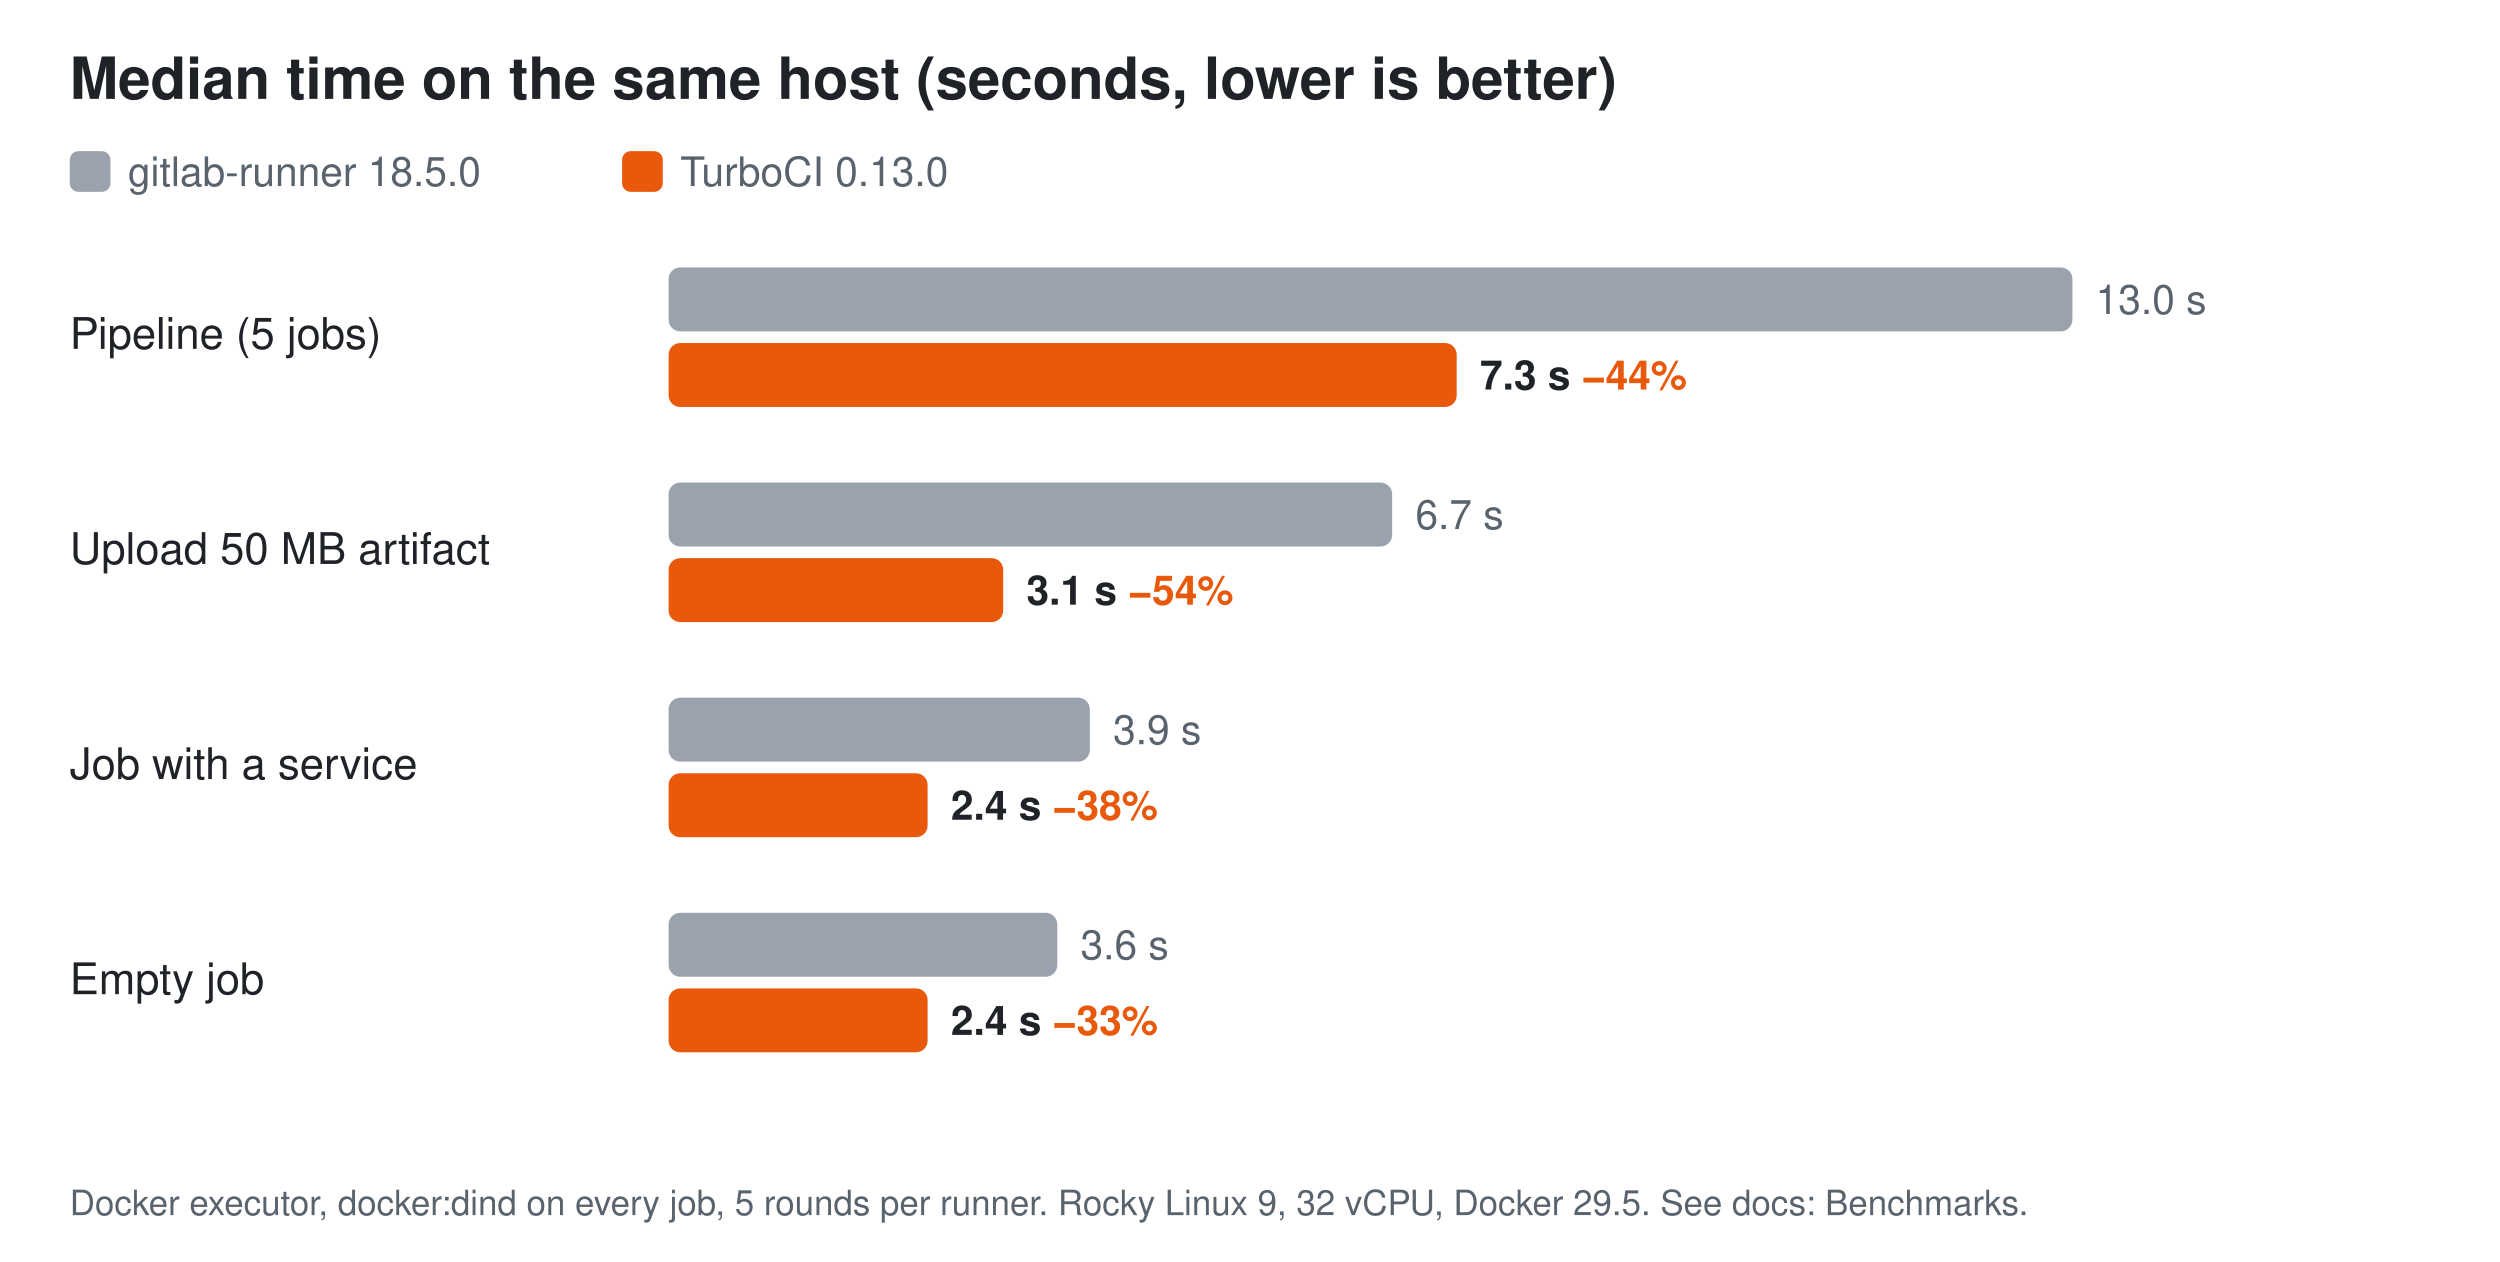
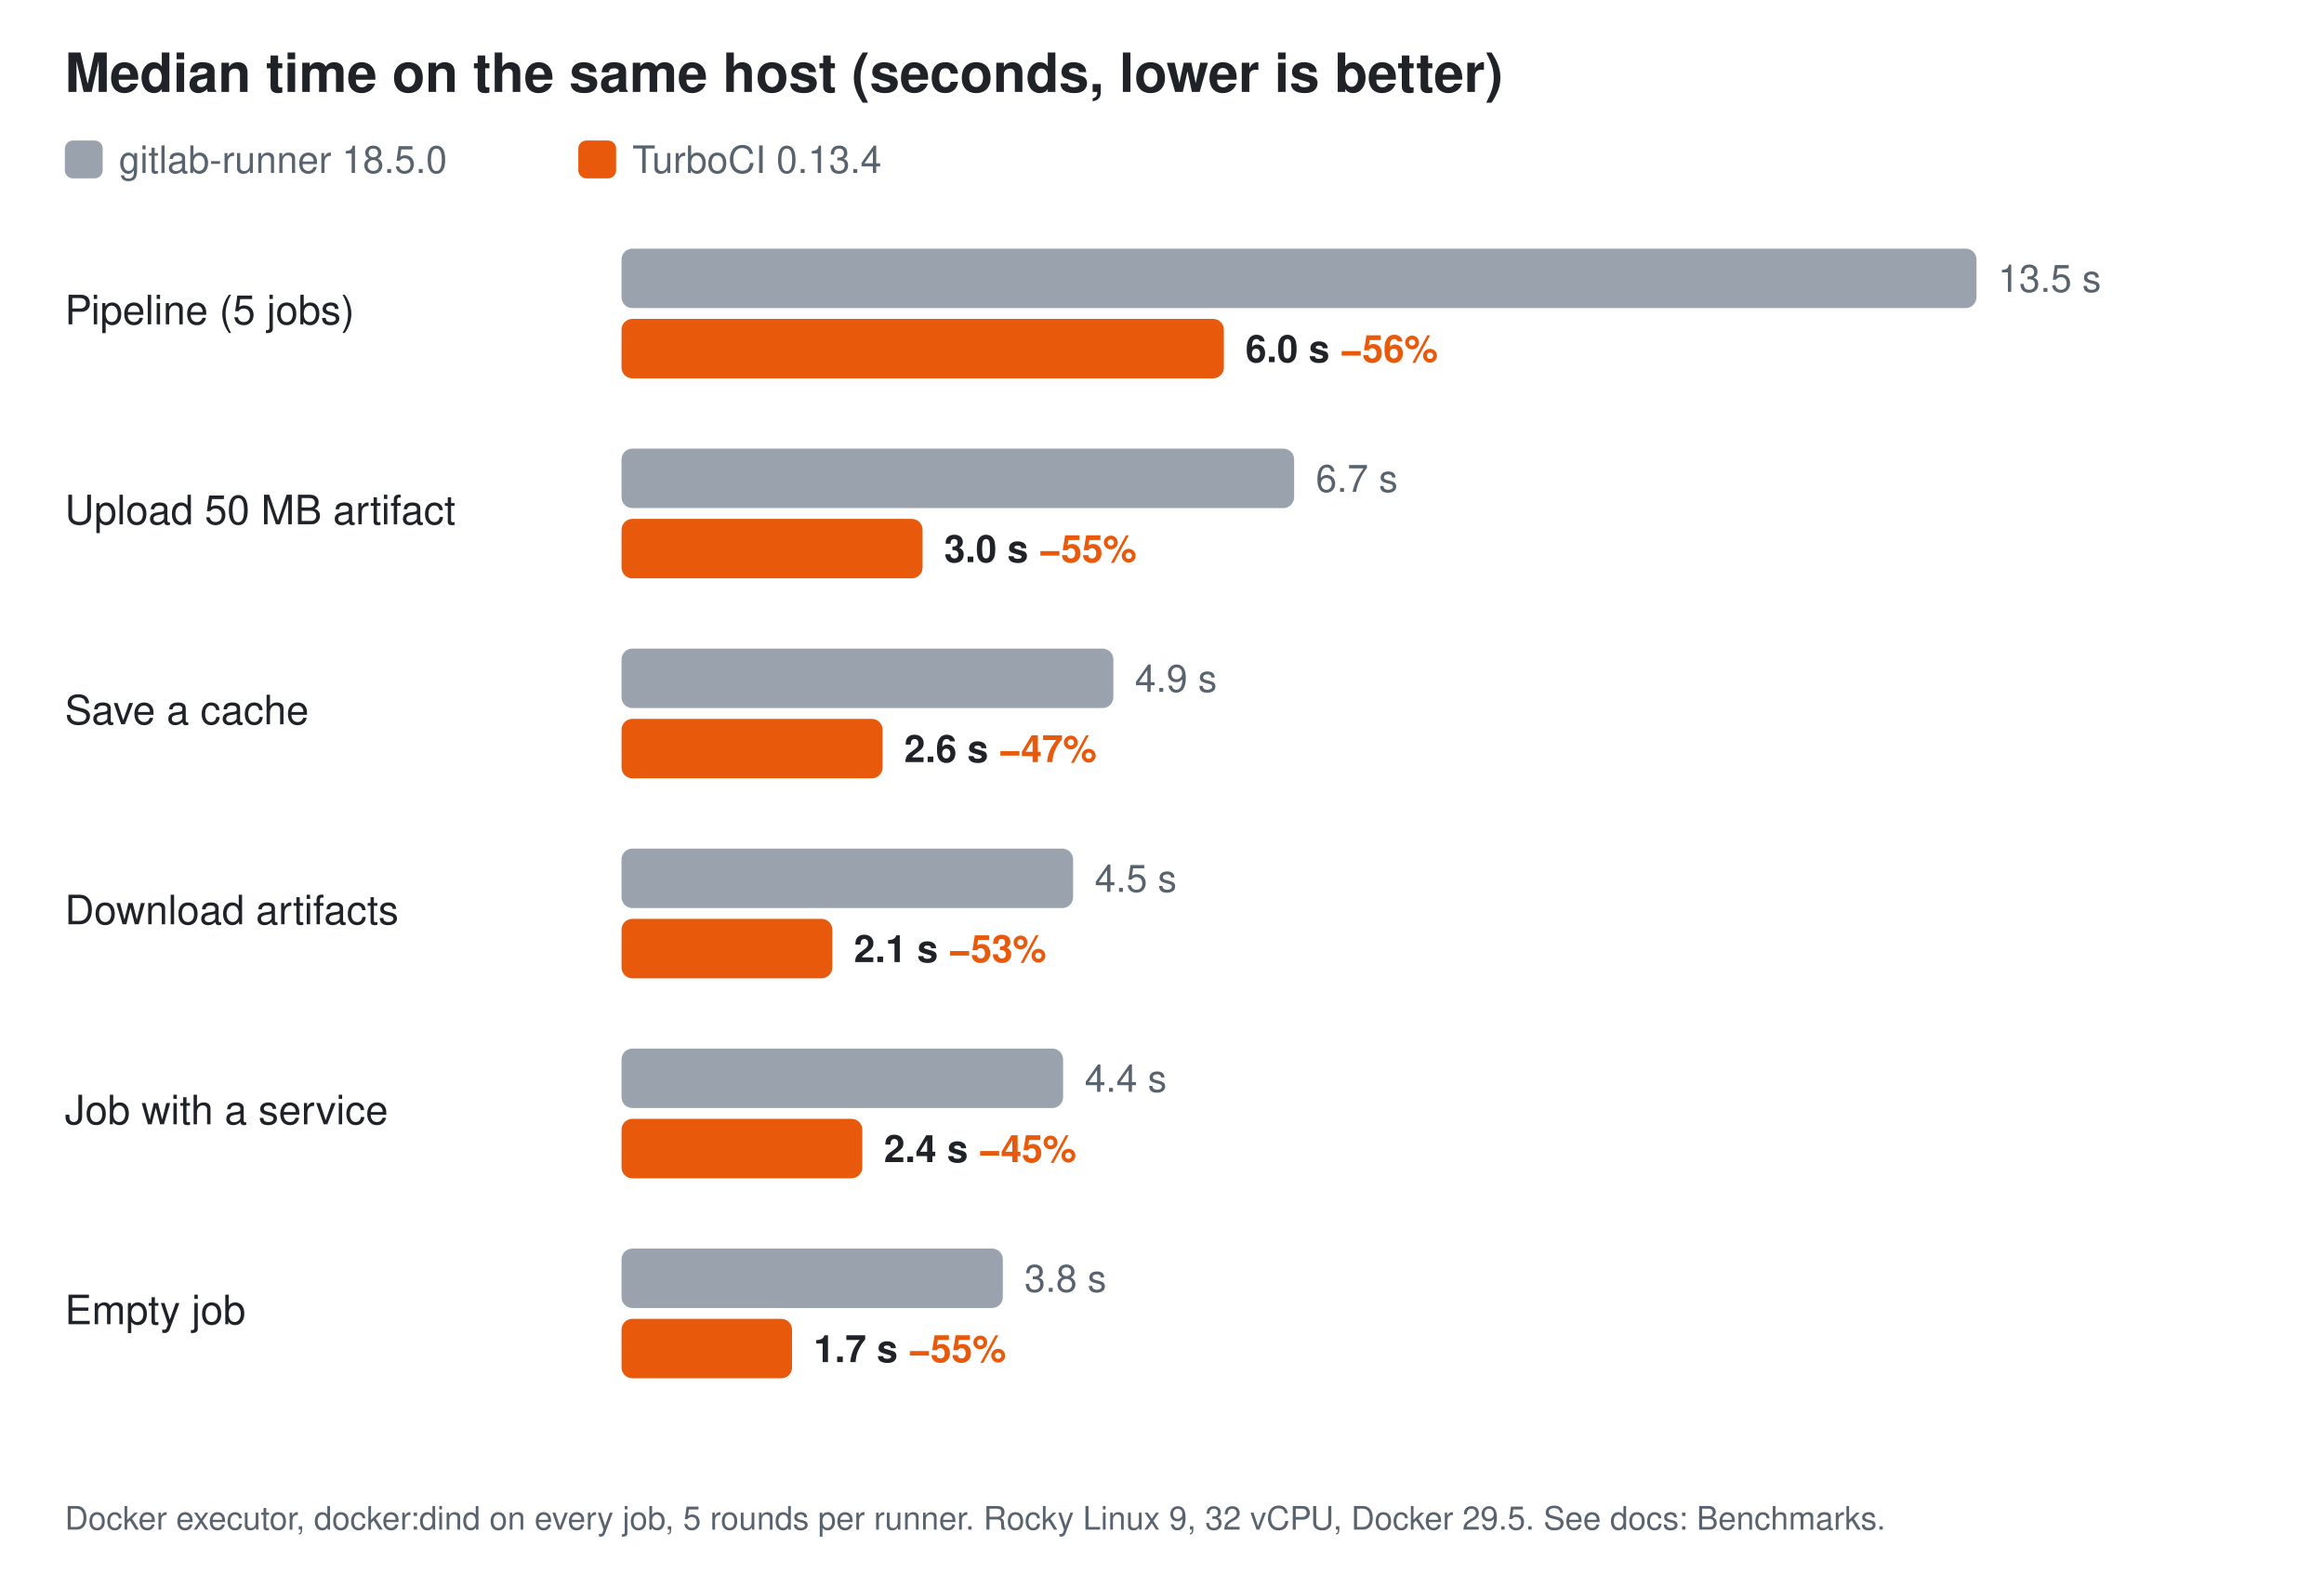
- <svg xmlns="http://www.w3.org/2000/svg" width="860" height="434" viewBox="0 0 860 434" font-family="-apple-system,BlinkMacSystemFont,'Segoe UI',Helvetica,Arial,sans-serif">
+ <svg xmlns="http://www.w3.org/2000/svg" width="860" height="582" viewBox="0 0 860 582" font-family="-apple-system,BlinkMacSystemFont,'Segoe UI',Helvetica,Arial,sans-serif">
  <text x="24" y="34" font-size="20" font-weight="600" fill="#1f2328">Median time on the same host (seconds, lower is better)</text>
  <rect x="24" y="52" width="14" height="14" rx="3" fill="#9aa3ad" />
  <text x="44" y="64" font-size="14" fill="#59636e">gitlab-runner 18.5.0</text>
  <rect x="214" y="52" width="14" height="14" rx="3" fill="#e8590c" />
-   <text x="234" y="64" font-size="14" fill="#59636e">TurboCI 0.13.0</text>
+   <text x="234" y="64" font-size="14" fill="#59636e">TurboCI 0.13.4</text>
  <text x="24" y="120" font-size="15" fill="#1f2328">Pipeline (5 jobs)</text>
-   <rect x="230" y="92" width="482.9" height="22" rx="4" fill="#9aa3ad" />
-   <text x="720.9" y="108" font-size="14" fill="#59636e">13.0 s</text>
-   <rect x="230" y="118" width="271.1" height="22" rx="4" fill="#e8590c" />
-   <text x="509.1" y="134" font-size="14" font-weight="600" fill="#1f2328">7.3 s  <tspan fill="#e8590c">−44%</tspan>
+   <rect x="230" y="92" width="501.4" height="22" rx="4" fill="#9aa3ad" />
+   <text x="739.4" y="108" font-size="14" fill="#59636e">13.5 s</text>
+   <rect x="230" y="118" width="222.9" height="22" rx="4" fill="#e8590c" />
+   <text x="460.9" y="134" font-size="14" font-weight="600" fill="#1f2328">6.0 s  <tspan fill="#e8590c">−56%</tspan>
  </text>
  <text x="24" y="194" font-size="15" fill="#1f2328">Upload 50 MB artifact</text>
  <rect x="230" y="166" width="248.9" height="22" rx="4" fill="#9aa3ad" />
  <text x="486.9" y="182" font-size="14" fill="#59636e">6.7 s</text>
-   <rect x="230" y="192" width="115.1" height="22" rx="4" fill="#e8590c" />
-   <text x="353.1" y="208" font-size="14" font-weight="600" fill="#1f2328">3.1 s  <tspan fill="#e8590c">−54%</tspan>
+   <rect x="230" y="192" width="111.4" height="22" rx="4" fill="#e8590c" />
+   <text x="349.4" y="208" font-size="14" font-weight="600" fill="#1f2328">3.0 s  <tspan fill="#e8590c">−55%</tspan>
  </text>
-   <text x="24" y="268" font-size="15" fill="#1f2328">Job with a service</text>
-   <rect x="230" y="240" width="144.9" height="22" rx="4" fill="#9aa3ad" />
-   <text x="382.9" y="256" font-size="14" fill="#59636e">3.9 s</text>
-   <rect x="230" y="266" width="89.1" height="22" rx="4" fill="#e8590c" />
-   <text x="327.1" y="282" font-size="14" font-weight="600" fill="#1f2328">2.4 s  <tspan fill="#e8590c">−38%</tspan>
+   <text x="24" y="268" font-size="15" fill="#1f2328">Save a cache</text>
+   <rect x="230" y="240" width="182.0" height="22" rx="4" fill="#9aa3ad" />
+   <text x="420.0" y="256" font-size="14" fill="#59636e">4.9 s</text>
+   <rect x="230" y="266" width="96.6" height="22" rx="4" fill="#e8590c" />
+   <text x="334.6" y="282" font-size="14" font-weight="600" fill="#1f2328">2.6 s  <tspan fill="#e8590c">−47%</tspan>
  </text>
-   <text x="24" y="342" font-size="15" fill="#1f2328">Empty job</text>
-   <rect x="230" y="314" width="133.7" height="22" rx="4" fill="#9aa3ad" />
-   <text x="371.7" y="330" font-size="14" fill="#59636e">3.6 s</text>
-   <rect x="230" y="340" width="89.1" height="22" rx="4" fill="#e8590c" />
-   <text x="327.1" y="356" font-size="14" font-weight="600" fill="#1f2328">2.4 s  <tspan fill="#e8590c">−33%</tspan>
+   <text x="24" y="342" font-size="15" fill="#1f2328">Download artifacts</text>
+   <rect x="230" y="314" width="167.1" height="22" rx="4" fill="#9aa3ad" />
+   <text x="405.1" y="330" font-size="14" fill="#59636e">4.5 s</text>
+   <rect x="230" y="340" width="78.0" height="22" rx="4" fill="#e8590c" />
+   <text x="316.0" y="356" font-size="14" font-weight="600" fill="#1f2328">2.1 s  <tspan fill="#e8590c">−53%</tspan>
  </text>
-   <text x="24" y="418" font-size="12" fill="#59636e">Docker executor, docker:dind on every job, 5 rounds per runner. Rocky Linux 9, 32 vCPU, Docker 29.5. See docs: Benchmarks.</text>
+   <text x="24" y="416" font-size="15" fill="#1f2328">Job with a service</text>
+   <rect x="230" y="388" width="163.4" height="22" rx="4" fill="#9aa3ad" />
+   <text x="401.4" y="404" font-size="14" fill="#59636e">4.4 s</text>
+   <rect x="230" y="414" width="89.1" height="22" rx="4" fill="#e8590c" />
+   <text x="327.1" y="430" font-size="14" font-weight="600" fill="#1f2328">2.4 s  <tspan fill="#e8590c">−45%</tspan>
+   </text>
+   <text x="24" y="490" font-size="15" fill="#1f2328">Empty job</text>
+   <rect x="230" y="462" width="141.1" height="22" rx="4" fill="#9aa3ad" />
+   <text x="379.1" y="478" font-size="14" fill="#59636e">3.8 s</text>
+   <rect x="230" y="488" width="63.1" height="22" rx="4" fill="#e8590c" />
+   <text x="301.1" y="504" font-size="14" font-weight="600" fill="#1f2328">1.7 s  <tspan fill="#e8590c">−55%</tspan>
+   </text>
+   <text x="24" y="566" font-size="12" fill="#59636e">Docker executor, docker:dind on every job, 5 rounds per runner. Rocky Linux 9, 32 vCPU, Docker 29.5. See docs: Benchmarks.</text>
</svg>
